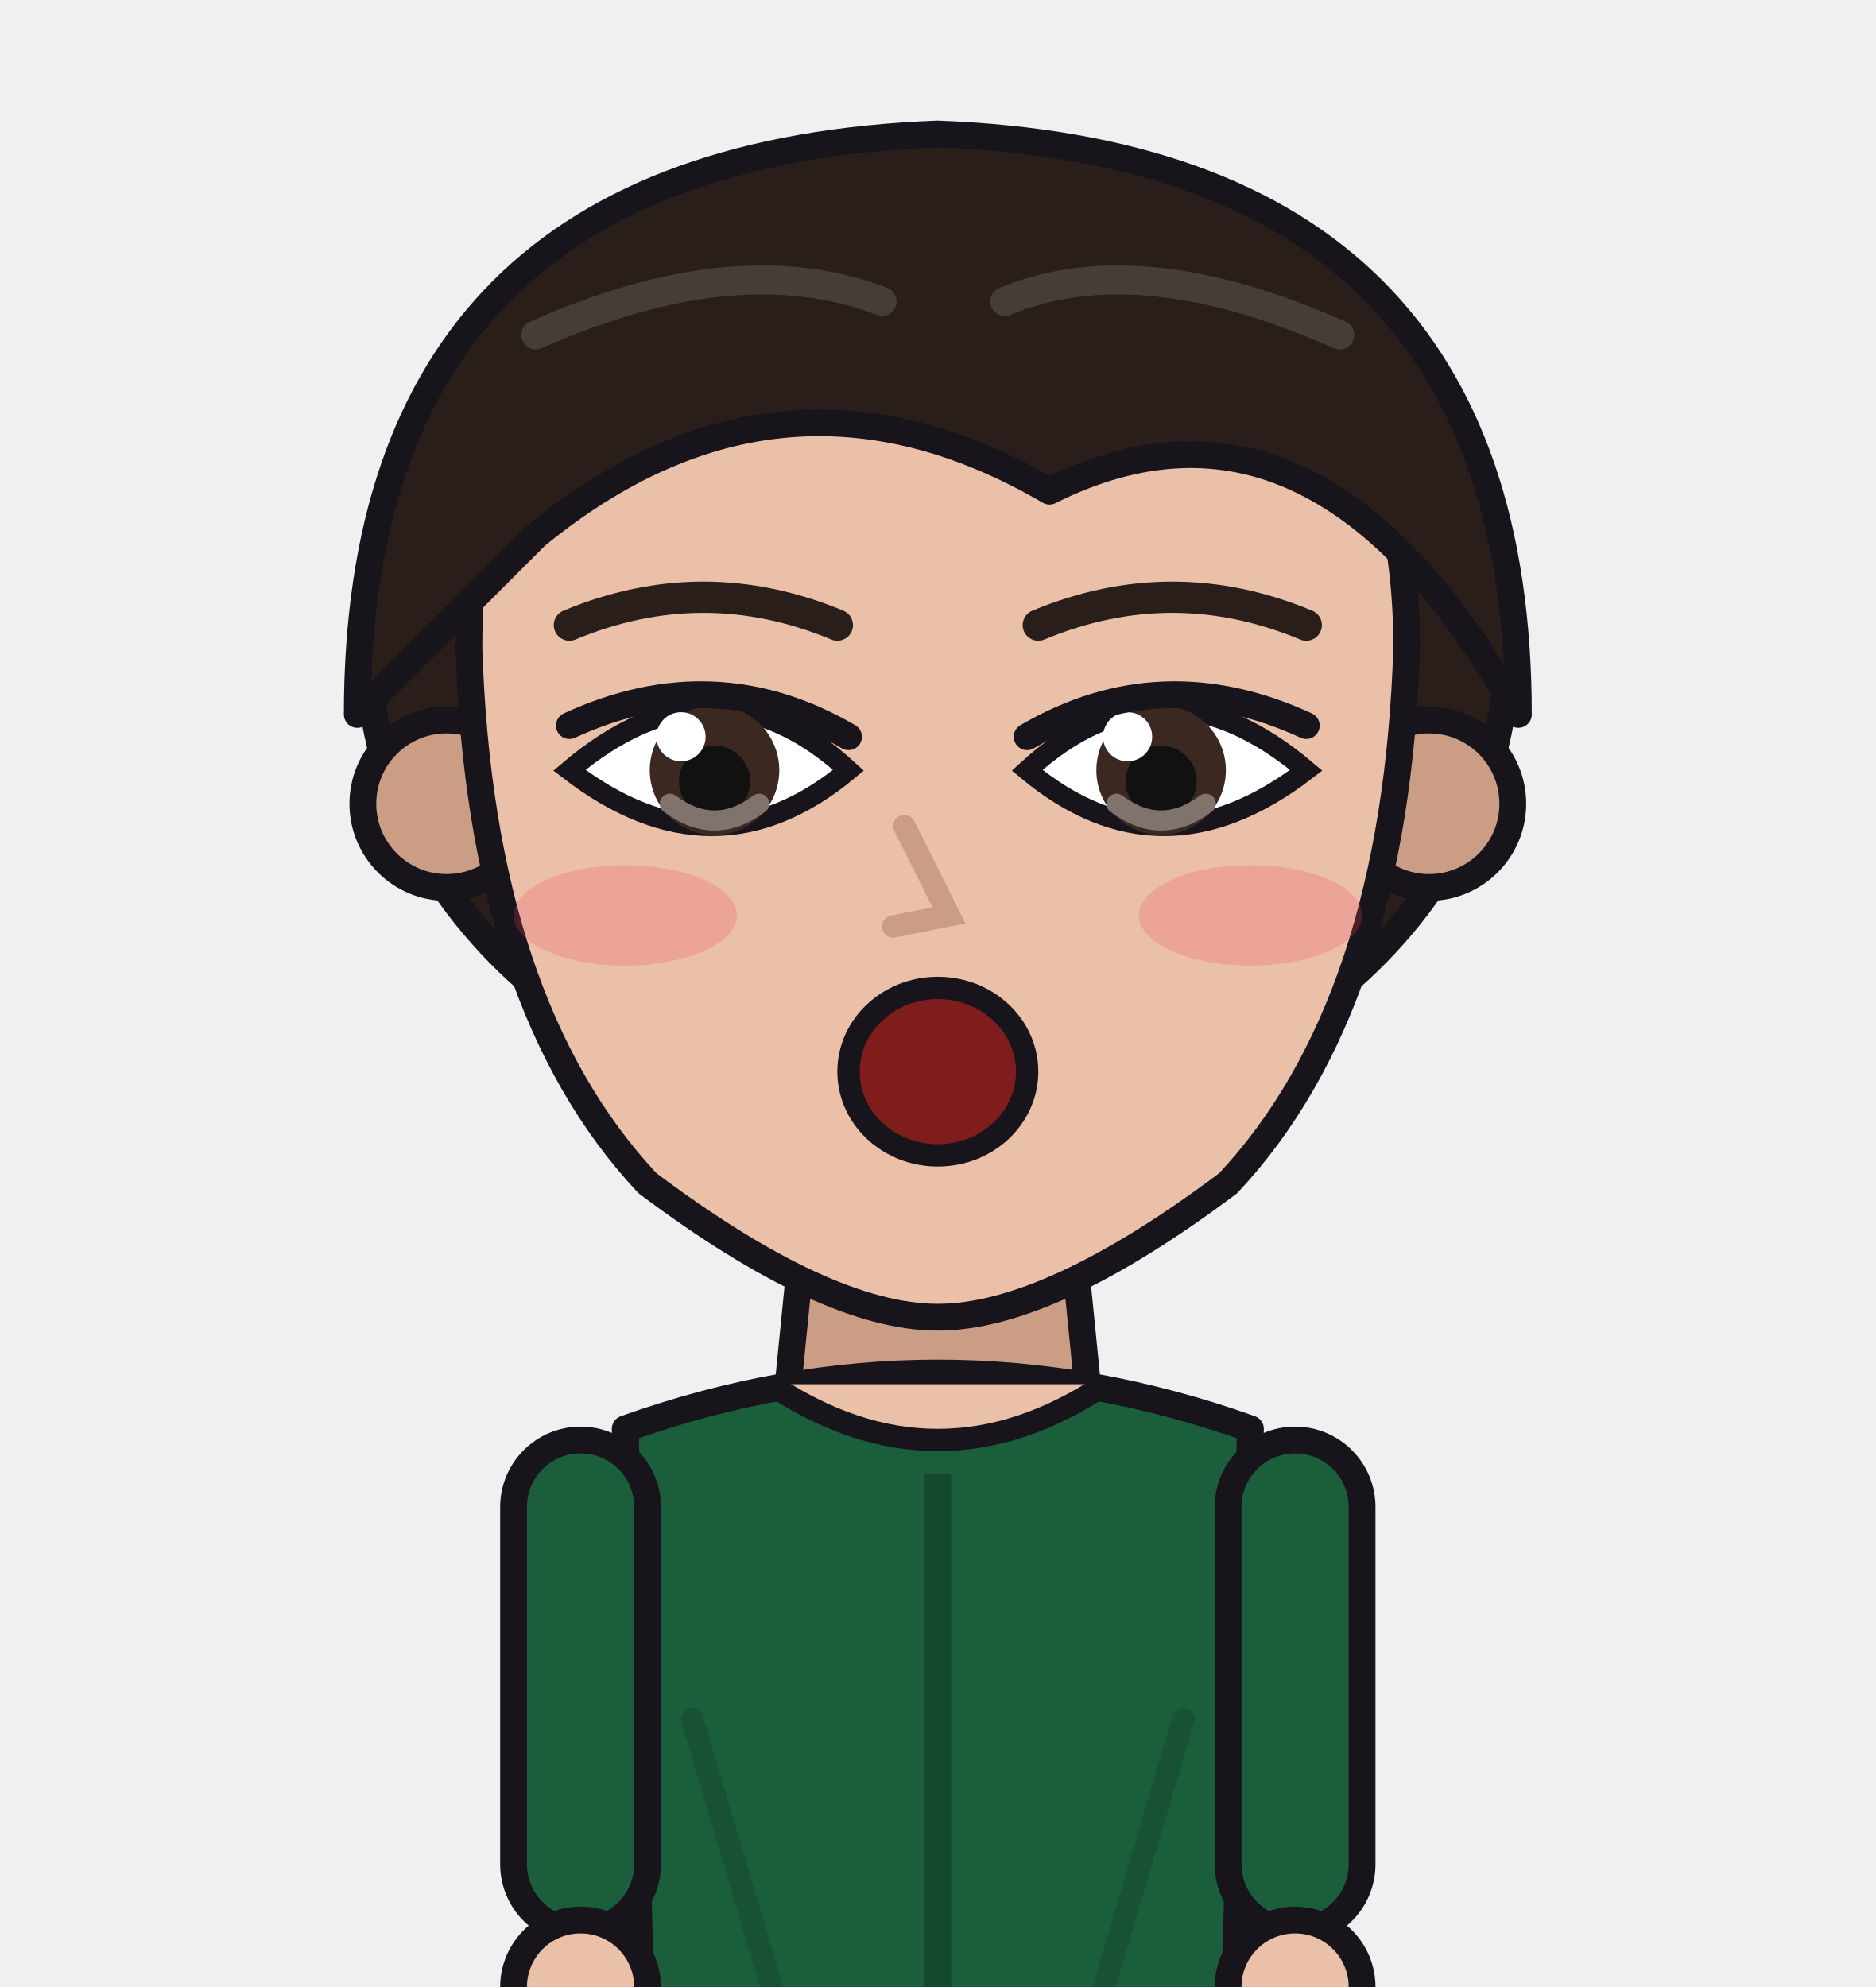
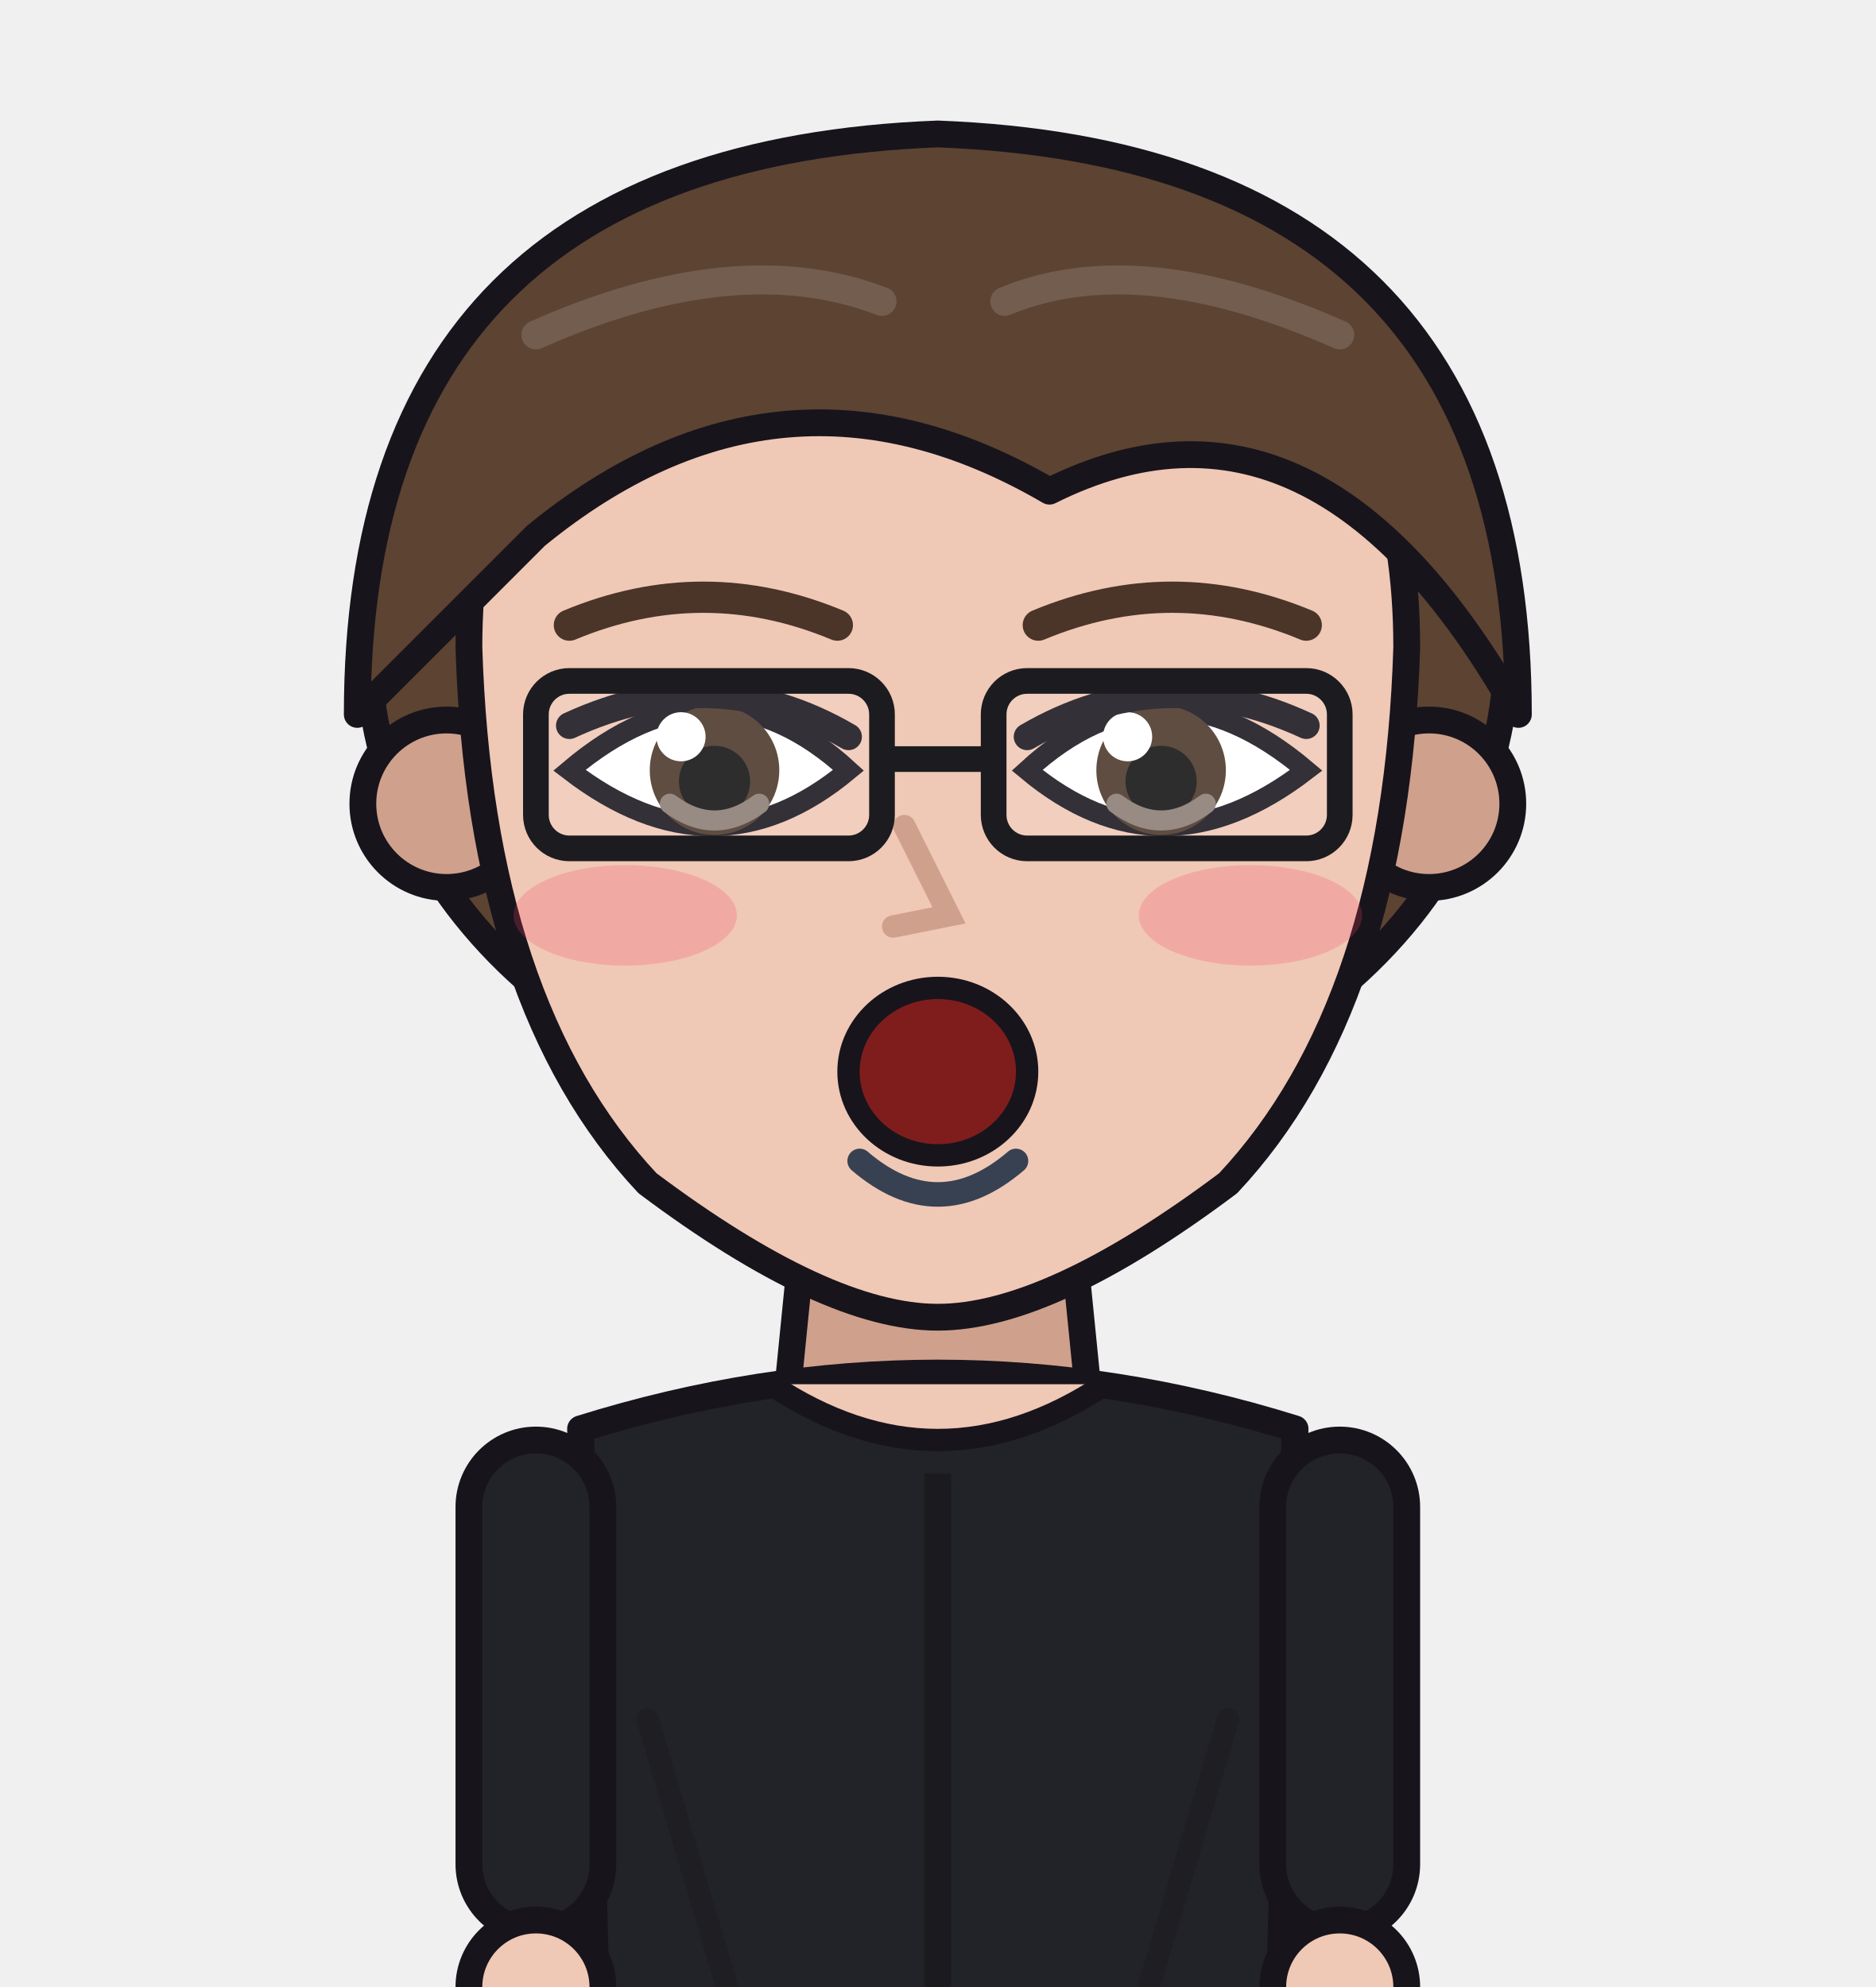
<svg xmlns="http://www.w3.org/2000/svg" viewBox="26 14 168 178" class="luiggi-rig-svg" data-char="tiago_music">
  <g class="rig-root">
    <g class="rig-hair-back">
-       <ellipse cx="110" cy="72" rx="51" ry="43" fill="#291E19" stroke="#18141C" stroke-width="2.4" />
+       <ellipse cx="110" cy="72" rx="51" ry="43" fill="#5C4332" stroke="#18141C" stroke-width="2.4" />
    </g>
    <g class="rig-legs" />
-     <path d="M98 124 L122 124 L124 144 Q110 150 96 144 Z" fill="#CC9D85" stroke="#18141C" stroke-width="2.4" />
+     <path d="M98 124 L122 124 L124 144 Q110 150 96 144 Z" fill="#CFA08C" stroke="#18141C" stroke-width="2.4" />
    <g class="rig-torso">
-       <path d="M82 142 Q110 132 138 142 L136 214 L84 214 Z" fill="#1B5E3C" stroke="#18141C" stroke-width="2.4" stroke-linejoin="round" />
-       <path d="M95 138 Q110 148 125 138" fill="#EBC0A8" stroke="#18141C" stroke-width="2" />
-       <path d="M88 168 L96 195 M132 168 L124 195" stroke="#15492f" stroke-width="2" opacity="0.6" stroke-linecap="round" />
-       <line x1="110" y1="146" x2="110" y2="213" stroke="#15492f" stroke-width="2.4" />
+       <path d="M78 142 Q110 132 142 142 L140 214 L80 214 Z" fill="#222328" stroke="#18141C" stroke-width="2.4" stroke-linejoin="round" />
+       <path d="M95 138 Q110 148 125 138" fill="#F0C8B6" stroke="#18141C" stroke-width="2" />
+       <path d="M84 168 L92 195 M136 168 L128 195" stroke="#1b1b1f" stroke-width="2" opacity="0.6" stroke-linecap="round" />
+       <line x1="110" y1="146" x2="110" y2="213" stroke="#1b1b1f" stroke-width="2.4" />
    </g>
    <g class="rig-arms">
      <g class="rig-arm-l">
-         <rect x="72" y="143" width="12" height="44" rx="6" fill="#1B5E3C" stroke="#18141C" stroke-width="2.4" />
-         <circle cx="78" cy="192" r="6" fill="#EBC0A8" stroke="#18141C" stroke-width="2.4" />
+         <rect x="68" y="143" width="12" height="44" rx="6" fill="#222328" stroke="#18141C" stroke-width="2.4" />
+         <circle cx="74" cy="192" r="6" fill="#F0C8B6" stroke="#18141C" stroke-width="2.4" />
      </g>
      <g class="rig-arm-r">
-         <rect x="136" y="143" width="12" height="44" rx="6" fill="#1B5E3C" stroke="#18141C" stroke-width="2.4" />
-         <circle cx="142" cy="192" r="6" fill="#EBC0A8" stroke="#18141C" stroke-width="2.4" />
+         <rect x="140" y="143" width="12" height="44" rx="6" fill="#222328" stroke="#18141C" stroke-width="2.4" />
+         <circle cx="146" cy="192" r="6" fill="#F0C8B6" stroke="#18141C" stroke-width="2.4" />
      </g>
    </g>
    <g class="rig-head">
-       <circle cx="66" cy="86" r="7.5" fill="#CC9D85" stroke="#18141C" stroke-width="2.4" />
-       <circle cx="154" cy="86" r="7.5" fill="#CC9D85" stroke="#18141C" stroke-width="2.4" />
-       <path d="M68 72 Q68 34 110 34 Q152 34 152 72 Q151 104 136 120 Q120 132 110 132 Q100 132 84 120 Q69 104 68 72 Z" fill="#EBC0A8" stroke="#18141C" stroke-width="2.4" stroke-linejoin="round" />
-       <path d="M107 88 L111 96 L106 97" fill="none" stroke="#CC9D85" stroke-width="2" stroke-linecap="round" />
+       <circle cx="66" cy="86" r="7.5" fill="#CFA08C" stroke="#18141C" stroke-width="2.4" />
+       <circle cx="154" cy="86" r="7.5" fill="#CFA08C" stroke="#18141C" stroke-width="2.4" />
+       <path d="M68 72 Q68 34 110 34 Q152 34 152 72 Q151 104 136 120 Q120 132 110 132 Q100 132 84 120 Q69 104 68 72 Z" fill="#F0C8B6" stroke="#18141C" stroke-width="2.4" stroke-linejoin="round" />
+       <path d="M107 88 L111 96 L106 97" fill="none" stroke="#CFA08C" stroke-width="2" stroke-linecap="round" />
      <ellipse cx="82" cy="96" rx="10" ry="4.5" fill="#F43F5E" opacity="0.22" />
      <ellipse cx="138" cy="96" rx="10" ry="4.5" fill="#F43F5E" opacity="0.22" />
+       <path d="M103 118 Q110 124 117 118" fill="none" stroke="#374151" stroke-width="2.2" stroke-linecap="round" />
      <g class="rig-eyes">
        <path d="M77 83 Q90 72 102 83 Q90 93 77 83 Z" fill="#FFFFFF" stroke="#18141C" stroke-width="1.8" />
        <path d="M118 83 Q130 72 143 83 Q130 93 118 83 Z" fill="#FFFFFF" stroke="#18141C" stroke-width="1.8" />
-         <circle cx="90" cy="83" r="5.8" fill="#3B2820" />
-         <circle cx="130" cy="83" r="5.8" fill="#3B2820" />
+         <circle cx="90" cy="83" r="5.8" fill="#4A3528" />
+         <circle cx="130" cy="83" r="5.8" fill="#4A3528" />
        <circle cx="90" cy="84" r="3.19" fill="#111" />
        <circle cx="130" cy="84" r="3.19" fill="#111" />
-         <path d="M86 86 Q90 89 94 86" fill="none" stroke="#80736e" stroke-width="1.8" stroke-linecap="round" />
-         <path d="M126 86 Q130 89 134 86" fill="none" stroke="#80736e" stroke-width="1.8" stroke-linecap="round" />
+         <path d="M86 86 Q90 89 94 86" fill="none" stroke="#897c73" stroke-width="1.8" stroke-linecap="round" />
+         <path d="M126 86 Q130 89 134 86" fill="none" stroke="#897c73" stroke-width="1.8" stroke-linecap="round" />
        <circle cx="87" cy="80" r="2.2" fill="#FFF" />
        <circle cx="127" cy="80" r="2.2" fill="#FFF" />
        <path d="M77 79 Q90 73 102 80 M118 80 Q130 73 143 79" fill="none" stroke="#18141C" stroke-width="2.4" stroke-linecap="round" />
      </g>
      <g class="rig-brows">
-         <path d="M77 70 Q89 65 101 70" fill="none" stroke="#291E19" stroke-width="2.8" stroke-linecap="round" />
-         <path d="M119 70 Q131 65 143 70" fill="none" stroke="#291E19" stroke-width="2.8" stroke-linecap="round" />
+         <path d="M77 70 Q89 65 101 70" fill="none" stroke="#4A3528" stroke-width="2.8" stroke-linecap="round" />
+         <path d="M119 70 Q131 65 143 70" fill="none" stroke="#4A3528" stroke-width="2.8" stroke-linecap="round" />
      </g>
      <g class="rig-mouth">
        <ellipse cx="110" cy="110" rx="8" ry="7.5" fill="#7F1D1D" stroke="#18141C" stroke-width="2" />
      </g>
    </g>
    <g class="rig-hair-front">
-       <path d="M58 78 Q58 28 110 26 Q162 28 162 78 Q144 46 120 58 Q96 44 74 62 Z" fill="#291E19" stroke="#18141C" stroke-width="2.4" stroke-linejoin="round" />
-       <path d="M74 44 Q92 36 105 41 M116 41 Q128 36 146 44" fill="none" stroke="#5f5653" stroke-width="2.6" opacity="0.55" stroke-linecap="round" />
+       <path d="M58 78 Q58 28 110 26 Q162 28 162 78 Q144 46 120 58 Q96 44 74 62 Z" fill="#5C4332" stroke="#18141C" stroke-width="2.4" stroke-linejoin="round" />
+       <path d="M74 44 Q92 36 105 41 M116 41 Q128 36 146 44" fill="none" stroke="#857265" stroke-width="2.6" opacity="0.55" stroke-linecap="round" />
    </g>
-     <g class="rig-accessories" />
+     <g class="rig-accessories">
+       <rect x="74" y="75" width="31" height="15" rx="3" fill="rgba(255,255,255,0.12)" stroke="#1C1C20" stroke-width="2.3" />
+       <rect x="115" y="75" width="31" height="15" rx="3" fill="rgba(255,255,255,0.12)" stroke="#1C1C20" stroke-width="2.3" />
+       <line x1="105" y1="82" x2="115" y2="82" stroke="#1C1C20" stroke-width="2.3" />
+     </g>
  </g>
</svg>
